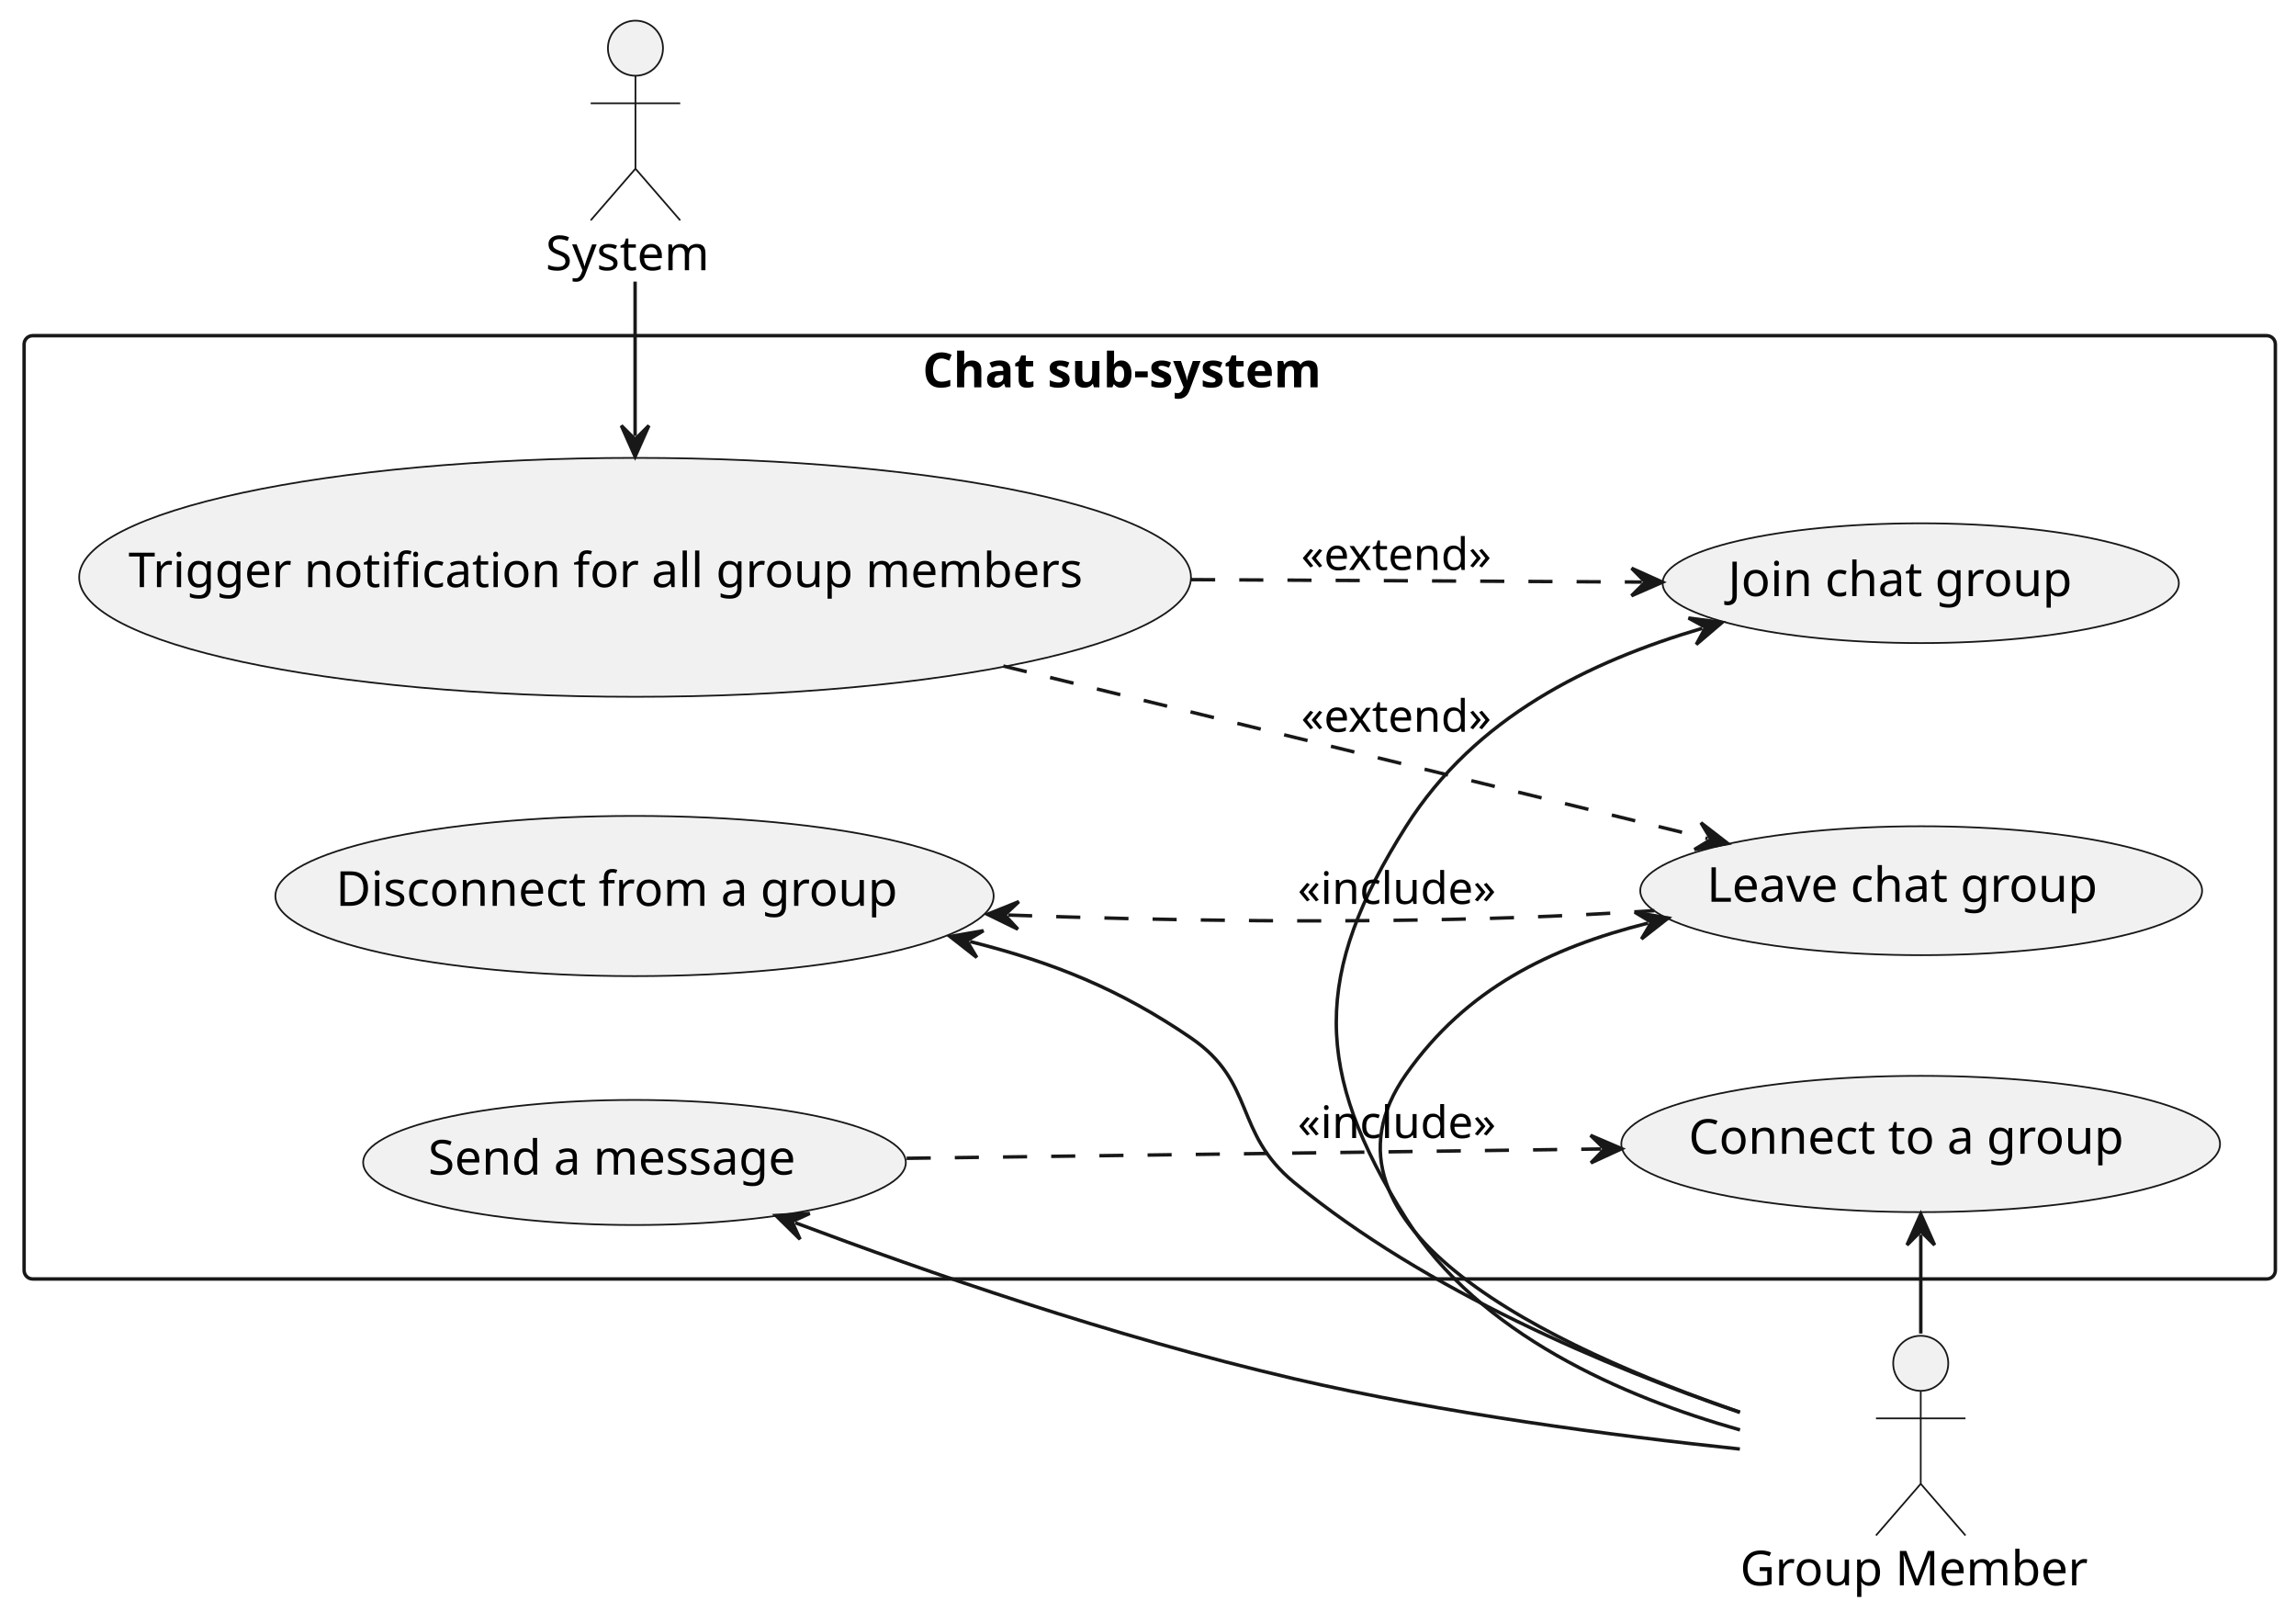
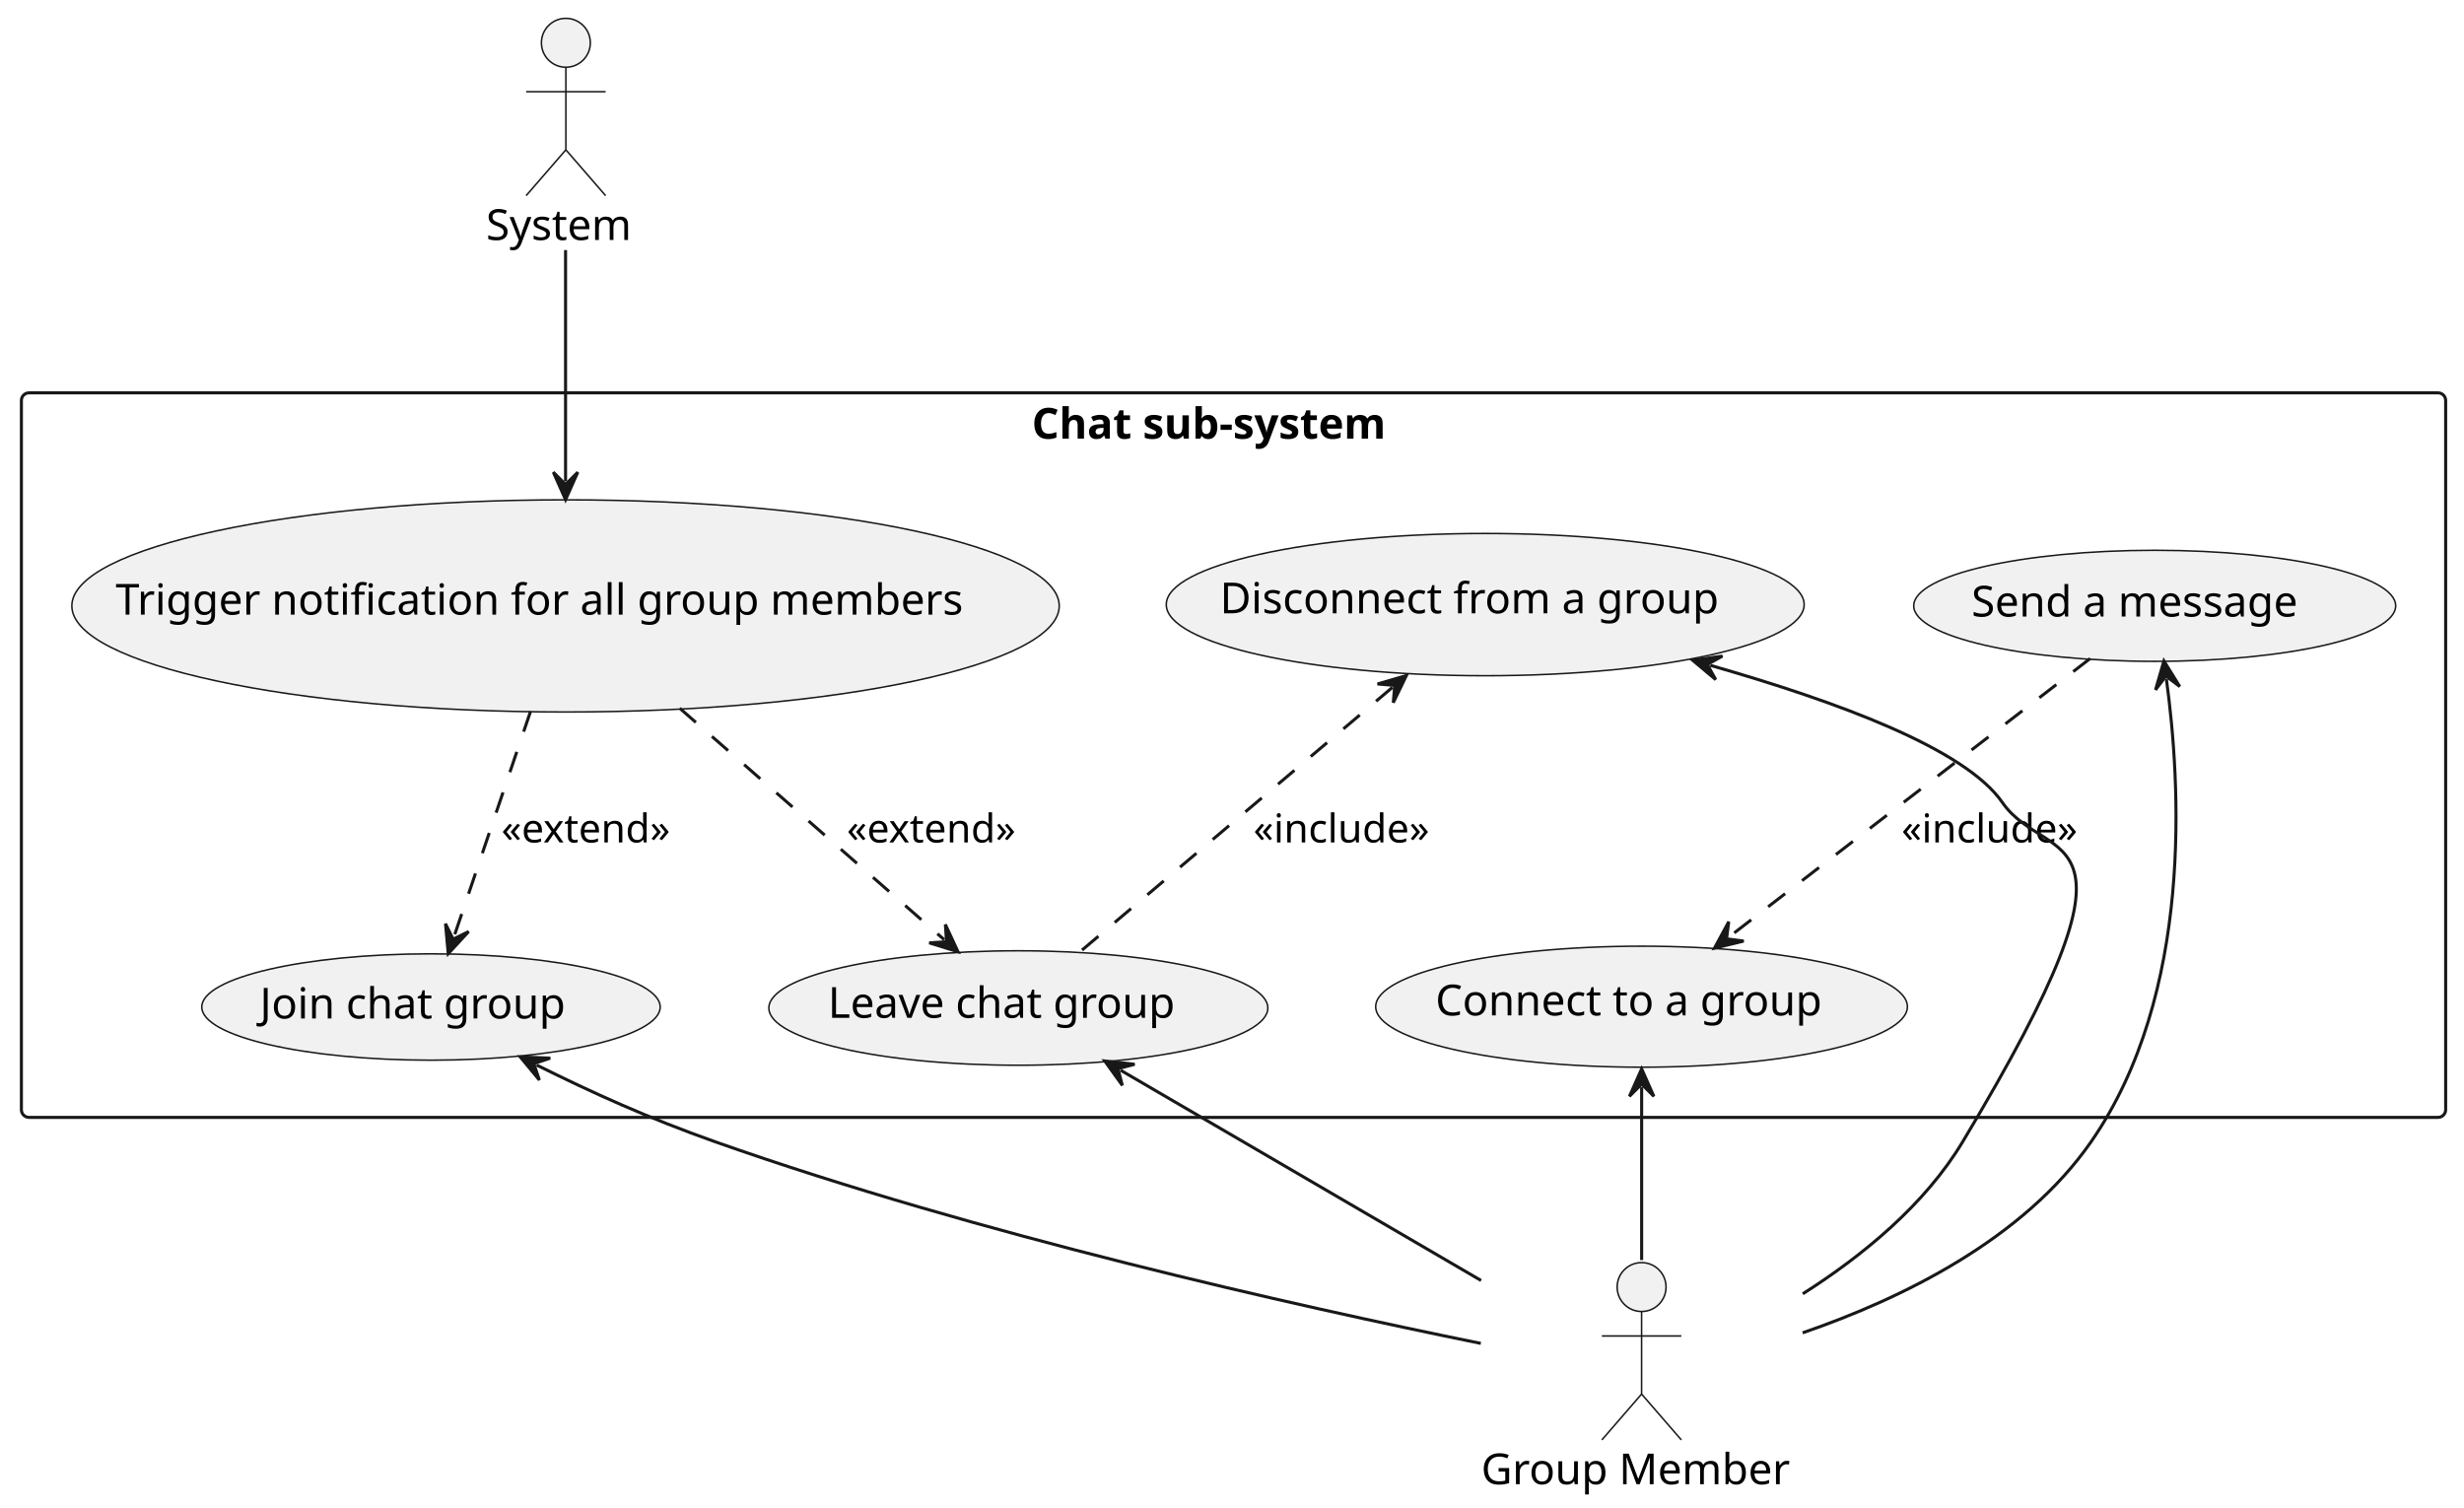
- <svg xmlns="http://www.w3.org/2000/svg" contentStyleType="text/css" data-diagram-type="DESCRIPTION" height="468px" preserveAspectRatio="none" style="width:667px;height:468px;background:#FFFFFF;" version="1.1" viewBox="0 0 667 468" width="667px" zoomAndPan="magnify">
+ <svg xmlns="http://www.w3.org/2000/svg" contentStyleType="text/css" data-diagram-type="DESCRIPTION" height="493px" preserveAspectRatio="none" style="width:806px;height:493px;background:#FFFFFF;" version="1.1" viewBox="0 0 806 493" width="806px" zoomAndPan="magnify">
  <defs />
  <g>
-     <g class="cluster" data-entity="Chat sub-system" data-source-line="357" data-uid="ent0004" id="cluster_Chat sub-system">
-       <rect fill="none" height="274" rx="2.5" ry="2.5" style="stroke:#181818;stroke-width:1;" width="654" x="7" y="97.5" />
-       <text fill="#000000" font-family="sans-serif" font-size="14" font-weight="bold" lengthAdjust="spacing" textLength="131.954" x="268.023" y="112.495">Chat sub-system</text>
+     <g class="cluster" data-entity="Chat sub-system" data-source-line="356" data-uid="ent0004" id="cluster_Chat sub-system">
+       <rect fill="none" height="237" rx="2.5" ry="2.5" style="stroke:#181818;stroke-width:1;" width="793" x="7" y="128.5" />
+       <text fill="#000000" font-family="sans-serif" font-size="14" font-weight="bold" lengthAdjust="spacing" textLength="131.954" x="337.523" y="143.495">Chat sub-system</text>
    </g>
-     <g class="entity" data-entity="UC1" data-source-line="358" data-uid="ent0005" id="entity_UC1">
-       <ellipse cx="557.981" cy="169.396" fill="#F1F1F1" rx="74.981" ry="17.396" style="stroke:#181818;stroke-width:0.5;" />
-       <text fill="#000000" font-family="sans-serif" font-size="14" lengthAdjust="spacing" textLength="105.964" x="501.999" y="173.144">Join chat group</text>
+     <g class="entity" data-entity="UC1" data-source-line="357" data-uid="ent0005" id="entity_UC1">
+       <ellipse cx="140.981" cy="329.396" fill="#F1F1F1" rx="74.981" ry="17.396" style="stroke:#181818;stroke-width:0.5;" />
+       <text fill="#000000" font-family="sans-serif" font-size="14" lengthAdjust="spacing" textLength="105.964" x="84.999" y="333.144">Join chat group</text>
    </g>
-     <g class="entity" data-entity="UC2" data-source-line="359" data-uid="ent0006" id="entity_UC2">
-       <ellipse cx="558.112" cy="258.723" fill="#F1F1F1" rx="81.612" ry="18.723" style="stroke:#181818;stroke-width:0.5;" />
-       <text fill="#000000" font-family="sans-serif" font-size="14" lengthAdjust="spacing" textLength="122.397" x="495.839" y="261.924">Leave chat group</text>
+     <g class="entity" data-entity="UC2" data-source-line="358" data-uid="ent0006" id="entity_UC2">
+       <ellipse cx="333.112" cy="329.723" fill="#F1F1F1" rx="81.612" ry="18.723" style="stroke:#181818;stroke-width:0.5;" />
+       <text fill="#000000" font-family="sans-serif" font-size="14" lengthAdjust="spacing" textLength="122.397" x="270.839" y="332.924">Leave chat group</text>
    </g>
-     <g class="entity" data-entity="UC3" data-source-line="360" data-uid="ent0007" id="entity_UC3">
-       <ellipse cx="184.326" cy="337.665" fill="#F1F1F1" rx="78.826" ry="18.165" style="stroke:#181818;stroke-width:0.5;" />
-       <text fill="#000000" font-family="sans-serif" font-size="14" lengthAdjust="spacing" textLength="115.657" x="124.377" y="341.176">Send a message</text>
+     <g class="entity" data-entity="UC3" data-source-line="359" data-uid="ent0007" id="entity_UC3">
+       <ellipse cx="704.826" cy="198.165" fill="#F1F1F1" rx="78.826" ry="18.165" style="stroke:#181818;stroke-width:0.5;" />
+       <text fill="#000000" font-family="sans-serif" font-size="14" lengthAdjust="spacing" textLength="115.657" x="644.877" y="201.676">Send a message</text>
    </g>
-     <g class="entity" data-entity="UC4" data-source-line="361" data-uid="ent0008" id="entity_UC4">
-       <ellipse cx="557.966" cy="332.293" fill="#F1F1F1" rx="86.966" ry="19.793" style="stroke:#181818;stroke-width:0.5;" />
-       <text fill="#000000" font-family="sans-serif" font-size="14" lengthAdjust="spacing" textLength="134.839" x="490.547" y="335.14">Connect to a group</text>
+     <g class="entity" data-entity="UC4" data-source-line="360" data-uid="ent0008" id="entity_UC4">
+       <ellipse cx="536.966" cy="329.293" fill="#F1F1F1" rx="86.966" ry="19.793" style="stroke:#181818;stroke-width:0.5;" />
+       <text fill="#000000" font-family="sans-serif" font-size="14" lengthAdjust="spacing" textLength="134.839" x="469.547" y="332.14">Connect to a group</text>
    </g>
-     <g class="entity" data-entity="UC5" data-source-line="362" data-uid="ent0009" id="entity_UC5">
-       <ellipse cx="184.33" cy="260.266" fill="#F1F1F1" rx="104.33" ry="23.266" style="stroke:#181818;stroke-width:0.5;" />
-       <text fill="#000000" font-family="sans-serif" font-size="14" lengthAdjust="spacing" textLength="173.558" x="97.552" y="263.113">Disconnect from a group</text>
+     <g class="entity" data-entity="UC5" data-source-line="361" data-uid="ent0009" id="entity_UC5">
+       <ellipse cx="485.83" cy="197.766" fill="#F1F1F1" rx="104.33" ry="23.266" style="stroke:#181818;stroke-width:0.5;" />
+       <text fill="#000000" font-family="sans-serif" font-size="14" lengthAdjust="spacing" textLength="173.558" x="399.051" y="200.613">Disconnect from a group</text>
    </g>
-     <g class="entity" data-entity="UC6" data-source-line="364" data-uid="ent0010" id="entity_UC6">
-       <ellipse cx="184.494" cy="167.699" fill="#F1F1F1" rx="161.494" ry="34.699" style="stroke:#181818;stroke-width:0.5;" />
-       <text fill="#000000" font-family="sans-serif" font-size="14" lengthAdjust="spacing" textLength="294.335" x="37.326" y="170.545">Trigger notification for all group members</text>
+     <g class="entity" data-entity="UC6" data-source-line="363" data-uid="ent0010" id="entity_UC6">
+       <ellipse cx="184.994" cy="198.199" fill="#F1F1F1" rx="161.494" ry="34.699" style="stroke:#181818;stroke-width:0.5;" />
+       <text fill="#000000" font-family="sans-serif" font-size="14" lengthAdjust="spacing" textLength="294.335" x="37.826" y="201.045">Trigger notification for all group members</text>
    </g>
-     <g class="entity" data-entity="User" data-source-line="354" data-uid="ent0002" id="entity_User">
-       <ellipse cx="557.983" cy="396" fill="#F1F1F1" rx="8" ry="8" style="stroke:#181818;stroke-width:0.5;" />
-       <path d="M557.983,404 L557.983,431 M544.983,412 L570.983,412 M557.983,431 L544.983,446 M557.983,431 L570.983,446" fill="none" style="stroke:#181818;stroke-width:0.5;" />
-       <text fill="#000000" font-family="sans-serif" font-size="14" lengthAdjust="spacing" textLength="104.966" x="505.5" y="460.495">Group Member</text>
+     <g class="entity" data-entity="User" data-source-line="353" data-uid="ent0002" id="entity_User">
+       <ellipse cx="536.983" cy="421" fill="#F1F1F1" rx="8" ry="8" style="stroke:#181818;stroke-width:0.5;" />
+       <path d="M536.983,429 L536.983,456 M523.983,437 L549.983,437 M536.983,456 L523.983,471 M536.983,456 L549.983,471" fill="none" style="stroke:#181818;stroke-width:0.5;" />
+       <text fill="#000000" font-family="sans-serif" font-size="14" lengthAdjust="spacing" textLength="104.966" x="484.5" y="485.495">Group Member</text>
    </g>
-     <g class="entity" data-entity="System" data-source-line="355" data-uid="ent0003" id="entity_System">
-       <ellipse cx="184.603" cy="14" fill="#F1F1F1" rx="8" ry="8" style="stroke:#181818;stroke-width:0.5;" />
-       <path d="M184.603,22 L184.603,49 M171.603,30 L197.603,30 M184.603,49 L171.603,64 M184.603,49 L197.603,64" fill="none" style="stroke:#181818;stroke-width:0.5;" />
-       <text fill="#000000" font-family="sans-serif" font-size="14" lengthAdjust="spacing" textLength="52.206" x="158.5" y="78.495">System</text>
+     <g class="entity" data-entity="System" data-source-line="354" data-uid="ent0003" id="entity_System">
+       <ellipse cx="185.103" cy="14" fill="#F1F1F1" rx="8" ry="8" style="stroke:#181818;stroke-width:0.5;" />
+       <path d="M185.103,22 L185.103,49 M172.103,30 L198.103,30 M185.103,49 L172.103,64 M185.103,49 L198.103,64" fill="none" style="stroke:#181818;stroke-width:0.5;" />
+       <text fill="#000000" font-family="sans-serif" font-size="14" lengthAdjust="spacing" textLength="52.206" x="159" y="78.495">System</text>
    </g>
-     <g class="link" data-entity-1="User" data-entity-2="UC1" data-source-line="368" data-uid="lnk11" id="link_User_UC1">
-       <path d="M505.48,415.34 C471.46,405.74 429.67,387.59 408.5,354 C381.49,311.14 381.37,282.79 408.5,240 C428.63,208.25 461.556,192.24 494.526,182.5" fill="none" id="User-to-UC1" style="stroke:#181818;stroke-width:1;" />
-       <polygon fill="#181818" points="500.28,180.8,490.515,179.514,495.485,182.217,492.782,187.186,500.28,180.8" style="stroke:#181818;stroke-width:1;" />
+     <g class="link" data-entity-1="UC1" data-entity-2="User" data-source-line="367" data-uid="lnk12" id="link_UC1_User">
+       <path d="M175.524,348.369 C193.564,357.329 212.03,365.74 234,373.5 C319.79,403.79 423.25,427.02 484.39,439.43" fill="none" id="UC1-backto-User" style="stroke:#181818;stroke-width:1;" />
+       <polygon fill="#181818" points="170.15,345.7,176.431,353.286,174.628,347.924,179.99,346.121,170.15,345.7" style="stroke:#181818;stroke-width:1;" />
    </g>
-     <g class="link" data-entity-1="UC6" data-entity-2="UC1" data-source-line="369" data-uid="lnk12" id="link_UC6_UC1">
-       <path d="M346.01,168.36 C393.7,168.62 437.65,168.858 476.97,169.068" fill="none" id="UC6-to-UC1" style="stroke:#181818;stroke-width:1;stroke-dasharray:7.0,7.0;" />
-       <polygon fill="#181818" points="482.97,169.1,473.991,165.052,477.97,169.073,473.949,173.052,482.97,169.1" style="stroke:#181818;stroke-width:1;" />
-       <text fill="#000000" font-family="sans-serif" font-size="13" lengthAdjust="spacing" textLength="61.185" x="378" y="165.567">«extend»</text>
+     <g class="link" data-entity-1="UC6" data-entity-2="UC1" data-source-line="368" data-uid="lnk13" id="link_UC6_UC1">
+       <path d="M173.55,232.69 C164.9,258.17 155.311,286.379 148.551,306.269" fill="none" id="UC6-to-UC1" style="stroke:#181818;stroke-width:1;stroke-dasharray:7.0,7.0;" />
+       <polygon fill="#181818" points="146.62,311.95,153.303,304.716,148.229,307.216,145.729,302.142,146.62,311.95" style="stroke:#181818;stroke-width:1;" />
+       <text fill="#000000" font-family="sans-serif" font-size="13" lengthAdjust="spacing" textLength="61.185" x="164" y="275.567">«extend»</text>
    </g>
-     <g class="link" data-entity-1="UC2" data-entity-2="User" data-source-line="371" data-uid="lnk14" id="link_UC2_User">
-       <path d="M478.801,268.121 C450.201,275.301 425.96,287.21 408.5,312 C377.07,356.63 450.77,391.45 505.48,410.19" fill="none" id="UC2-backto-User" style="stroke:#181818;stroke-width:1;" />
-       <polygon fill="#181818" points="484.62,266.66,474.917,264.972,479.771,267.877,476.865,272.731,484.62,266.66" style="stroke:#181818;stroke-width:1;" />
+     <g class="link" data-entity-1="UC2" data-entity-2="User" data-source-line="370" data-uid="lnk15" id="link_UC2_User">
+       <path d="M366.552,350.074 C398.292,368.594 445.24,395.98 484.48,418.86" fill="none" id="UC2-backto-User" style="stroke:#181818;stroke-width:1;" />
+       <polygon fill="#181818" points="361.37,347.05,367.128,355.041,365.689,349.57,371.159,348.131,361.37,347.05" style="stroke:#181818;stroke-width:1;" />
    </g>
-     <g class="link" data-entity-1="UC6" data-entity-2="UC2" data-source-line="372" data-uid="lnk15" id="link_UC6_UC2">
-       <path d="M291.46,193.46 C360.09,210.27 440.832,230.042 496.102,243.582" fill="none" id="UC6-to-UC2" style="stroke:#181818;stroke-width:1;stroke-dasharray:7.0,7.0;" />
-       <polygon fill="#181818" points="501.93,245.01,494.14,238.983,497.074,243.82,492.237,246.754,501.93,245.01" style="stroke:#181818;stroke-width:1;" />
-       <text fill="#000000" font-family="sans-serif" font-size="13" lengthAdjust="spacing" textLength="61.185" x="378" y="212.567">«extend»</text>
+     <g class="link" data-entity-1="UC6" data-entity-2="UC2" data-source-line="371" data-uid="lnk16" id="link_UC6_UC2">
+       <path d="M222.35,231.68 C251.29,257 285.724,287.14 308.864,307.38" fill="none" id="UC6-to-UC2" style="stroke:#181818;stroke-width:1;stroke-dasharray:7.0,7.0;" />
+       <polygon fill="#181818" points="313.38,311.33,309.239,302.394,309.616,308.038,303.972,308.416,313.38,311.33" style="stroke:#181818;stroke-width:1;" />
+       <text fill="#000000" font-family="sans-serif" font-size="13" lengthAdjust="spacing" textLength="61.185" x="277" y="275.567">«extend»</text>
    </g>
-     <g class="link" data-entity-1="UC3" data-entity-2="User" data-source-line="374" data-uid="lnk17" id="link_UC3_User">
-       <path d="M231.018,355.167 C269.148,369.467 322.9,388.16 376,400.5 C419.1,410.52 468.98,417.04 505.44,420.9" fill="none" id="UC3-backto-User" style="stroke:#181818;stroke-width:1;" />
-       <polygon fill="#181818" points="225.4,353.06,232.422,359.966,230.082,354.816,235.232,352.475,225.4,353.06" style="stroke:#181818;stroke-width:1;" />
+     <g class="link" data-entity-1="UC3" data-entity-2="User" data-source-line="373" data-uid="lnk18" id="link_UC3_User">
+       <path d="M708.65,222.135 C713.22,255.675 717.75,324.87 684,373.5 C661.89,405.36 622.22,424.76 589.66,435.97" fill="none" id="UC3-backto-User" style="stroke:#181818;stroke-width:1;" />
+       <polygon fill="#181818" points="707.84,216.19,705.092,225.648,708.515,221.144,713.018,224.568,707.84,216.19" style="stroke:#181818;stroke-width:1;" />
    </g>
-     <g class="link" data-entity-1="UC3" data-entity-2="UC4" data-source-line="375" data-uid="lnk18" id="link_UC3_UC4">
-       <path d="M263.38,336.45 C324.12,335.63 402.421,334.58 465.12,333.74" fill="none" id="UC3-to-UC4" style="stroke:#181818;stroke-width:1;stroke-dasharray:7.0,7.0;" />
-       <polygon fill="#181818" points="471.12,333.66,462.067,329.781,466.12,333.727,462.174,337.78,471.12,333.66" style="stroke:#181818;stroke-width:1;" />
-       <text fill="#000000" font-family="sans-serif" font-size="13" lengthAdjust="spacing" textLength="63.007" x="377" y="330.567">«include»</text>
+     <g class="link" data-entity-1="UC3" data-entity-2="UC4" data-source-line="374" data-uid="lnk19" id="link_UC3_UC4">
+       <path d="M683.72,215.4 C652.29,239.63 598.381,281.176 565.561,306.486" fill="none" id="UC3-to-UC4" style="stroke:#181818;stroke-width:1;stroke-dasharray:7.0,7.0;" />
+       <polygon fill="#181818" points="560.81,310.15,570.38,307.821,564.769,307.097,565.494,301.486,560.81,310.15" style="stroke:#181818;stroke-width:1;" />
+       <text fill="#000000" font-family="sans-serif" font-size="13" lengthAdjust="spacing" textLength="63.007" x="622" y="275.567">«include»</text>
    </g>
-     <g class="link" data-entity-1="UC4" data-entity-2="User" data-source-line="377" data-uid="lnk20" id="link_UC4_User">
-       <path d="M558,358.64 C558,370.21 558,375.78 558,387.36" fill="none" id="UC4-backto-User" style="stroke:#181818;stroke-width:1;" />
-       <polygon fill="#181818" points="558,352.64,554,361.64,558,357.64,562,361.64,558,352.64" style="stroke:#181818;stroke-width:1;" />
+     <g class="link" data-entity-1="UC4" data-entity-2="User" data-source-line="376" data-uid="lnk21" id="link_UC4_User">
+       <path d="M537,355.62 C537,372.44 537,391.41 537,412.17" fill="none" id="UC4-backto-User" style="stroke:#181818;stroke-width:1;" />
+       <polygon fill="#181818" points="537,349.62,533,358.62,537,354.62,541,358.62,537,349.62" style="stroke:#181818;stroke-width:1;" />
    </g>
-     <g class="link" data-entity-1="UC5" data-entity-2="User" data-source-line="379" data-uid="lnk22" id="link_UC5_User">
-       <path d="M281.82,273.49 C306.02,279.56 325.35,287.37 346,301.5 C364.93,314.46 358.28,328.93 376,343.5 C414.38,375.04 466.85,397.05 505.42,410.26" fill="none" id="UC5-backto-User" style="stroke:#181818;stroke-width:1;" />
-       <polygon fill="#181818" points="276,272.03,283.756,278.099,280.85,273.247,285.703,270.34,276,272.03" style="stroke:#181818;stroke-width:1;" />
+     <g class="link" data-entity-1="UC5" data-entity-2="User" data-source-line="378" data-uid="lnk23" id="link_UC5_User">
+       <path d="M559.447,217.625 C601.007,229.555 642.78,244.85 655,262.5 C669.97,284.11 707.17,264.99 642,373.5 C629.6,394.14 609.23,410.81 589.71,423.21" fill="none" id="UC5-backto-User" style="stroke:#181818;stroke-width:1;" />
+       <polygon fill="#181818" points="553.68,215.97,561.227,222.298,558.486,217.35,563.434,214.608,553.68,215.97" style="stroke:#181818;stroke-width:1;" />
    </g>
-     <g class="link" data-entity-1="UC5" data-entity-2="UC2" data-source-line="380" data-uid="lnk23" id="link_UC5_UC2">
-       <path d="M292.846,265.791 C339.756,267.441 390.23,268.25 441,266.5 C453.81,266.06 467.4,265.34 480.6,264.52" fill="none" id="UC5-backto-UC2" style="stroke:#181818;stroke-width:1;stroke-dasharray:7.0,7.0;" />
-       <polygon fill="#181818" points="286.85,265.58,295.704,269.894,291.847,265.756,295.985,261.899,286.85,265.58" style="stroke:#181818;stroke-width:1;" />
-       <text fill="#000000" font-family="sans-serif" font-size="13" lengthAdjust="spacing" textLength="63.007" x="377" y="262.567">«include»</text>
+     <g class="link" data-entity-1="UC5" data-entity-2="UC2" data-source-line="379" data-uid="lnk24" id="link_UC5_UC2">
+       <path d="M455.469,224.845 C425.279,250.385 380.69,288.14 353.21,311.4" fill="none" id="UC5-backto-UC2" style="stroke:#181818;stroke-width:1;stroke-dasharray:7.0,7.0;" />
+       <polygon fill="#181818" points="460.05,220.97,450.596,223.729,456.233,224.199,455.762,229.837,460.05,220.97" style="stroke:#181818;stroke-width:1;" />
+       <text fill="#000000" font-family="sans-serif" font-size="13" lengthAdjust="spacing" textLength="63.007" x="410" y="275.567">«include»</text>
    </g>
-     <g class="link" data-entity-1="System" data-entity-2="UC6" data-source-line="383" data-uid="lnk24" id="link_System_UC6">
-       <path d="M184.5,81.8 C184.5,98.74 184.5,109.68 184.5,126.62" fill="none" id="System-to-UC6" style="stroke:#181818;stroke-width:1;" />
-       <polygon fill="#181818" points="184.5,132.62,188.5,123.62,184.5,127.62,180.5,123.62,184.5,132.62" style="stroke:#181818;stroke-width:1;" />
+     <g class="link" data-entity-1="System" data-entity-2="UC6" data-source-line="382" data-uid="lnk25" id="link_System_UC6">
+       <path d="M185,81.81 C185,106.76 185,133.32 185,157.46" fill="none" id="System-to-UC6" style="stroke:#181818;stroke-width:1;" />
+       <polygon fill="#181818" points="185,163.46,189,154.46,185,158.46,181,154.46,185,163.46" style="stroke:#181818;stroke-width:1;" />
    </g>
  </g>
</svg>
